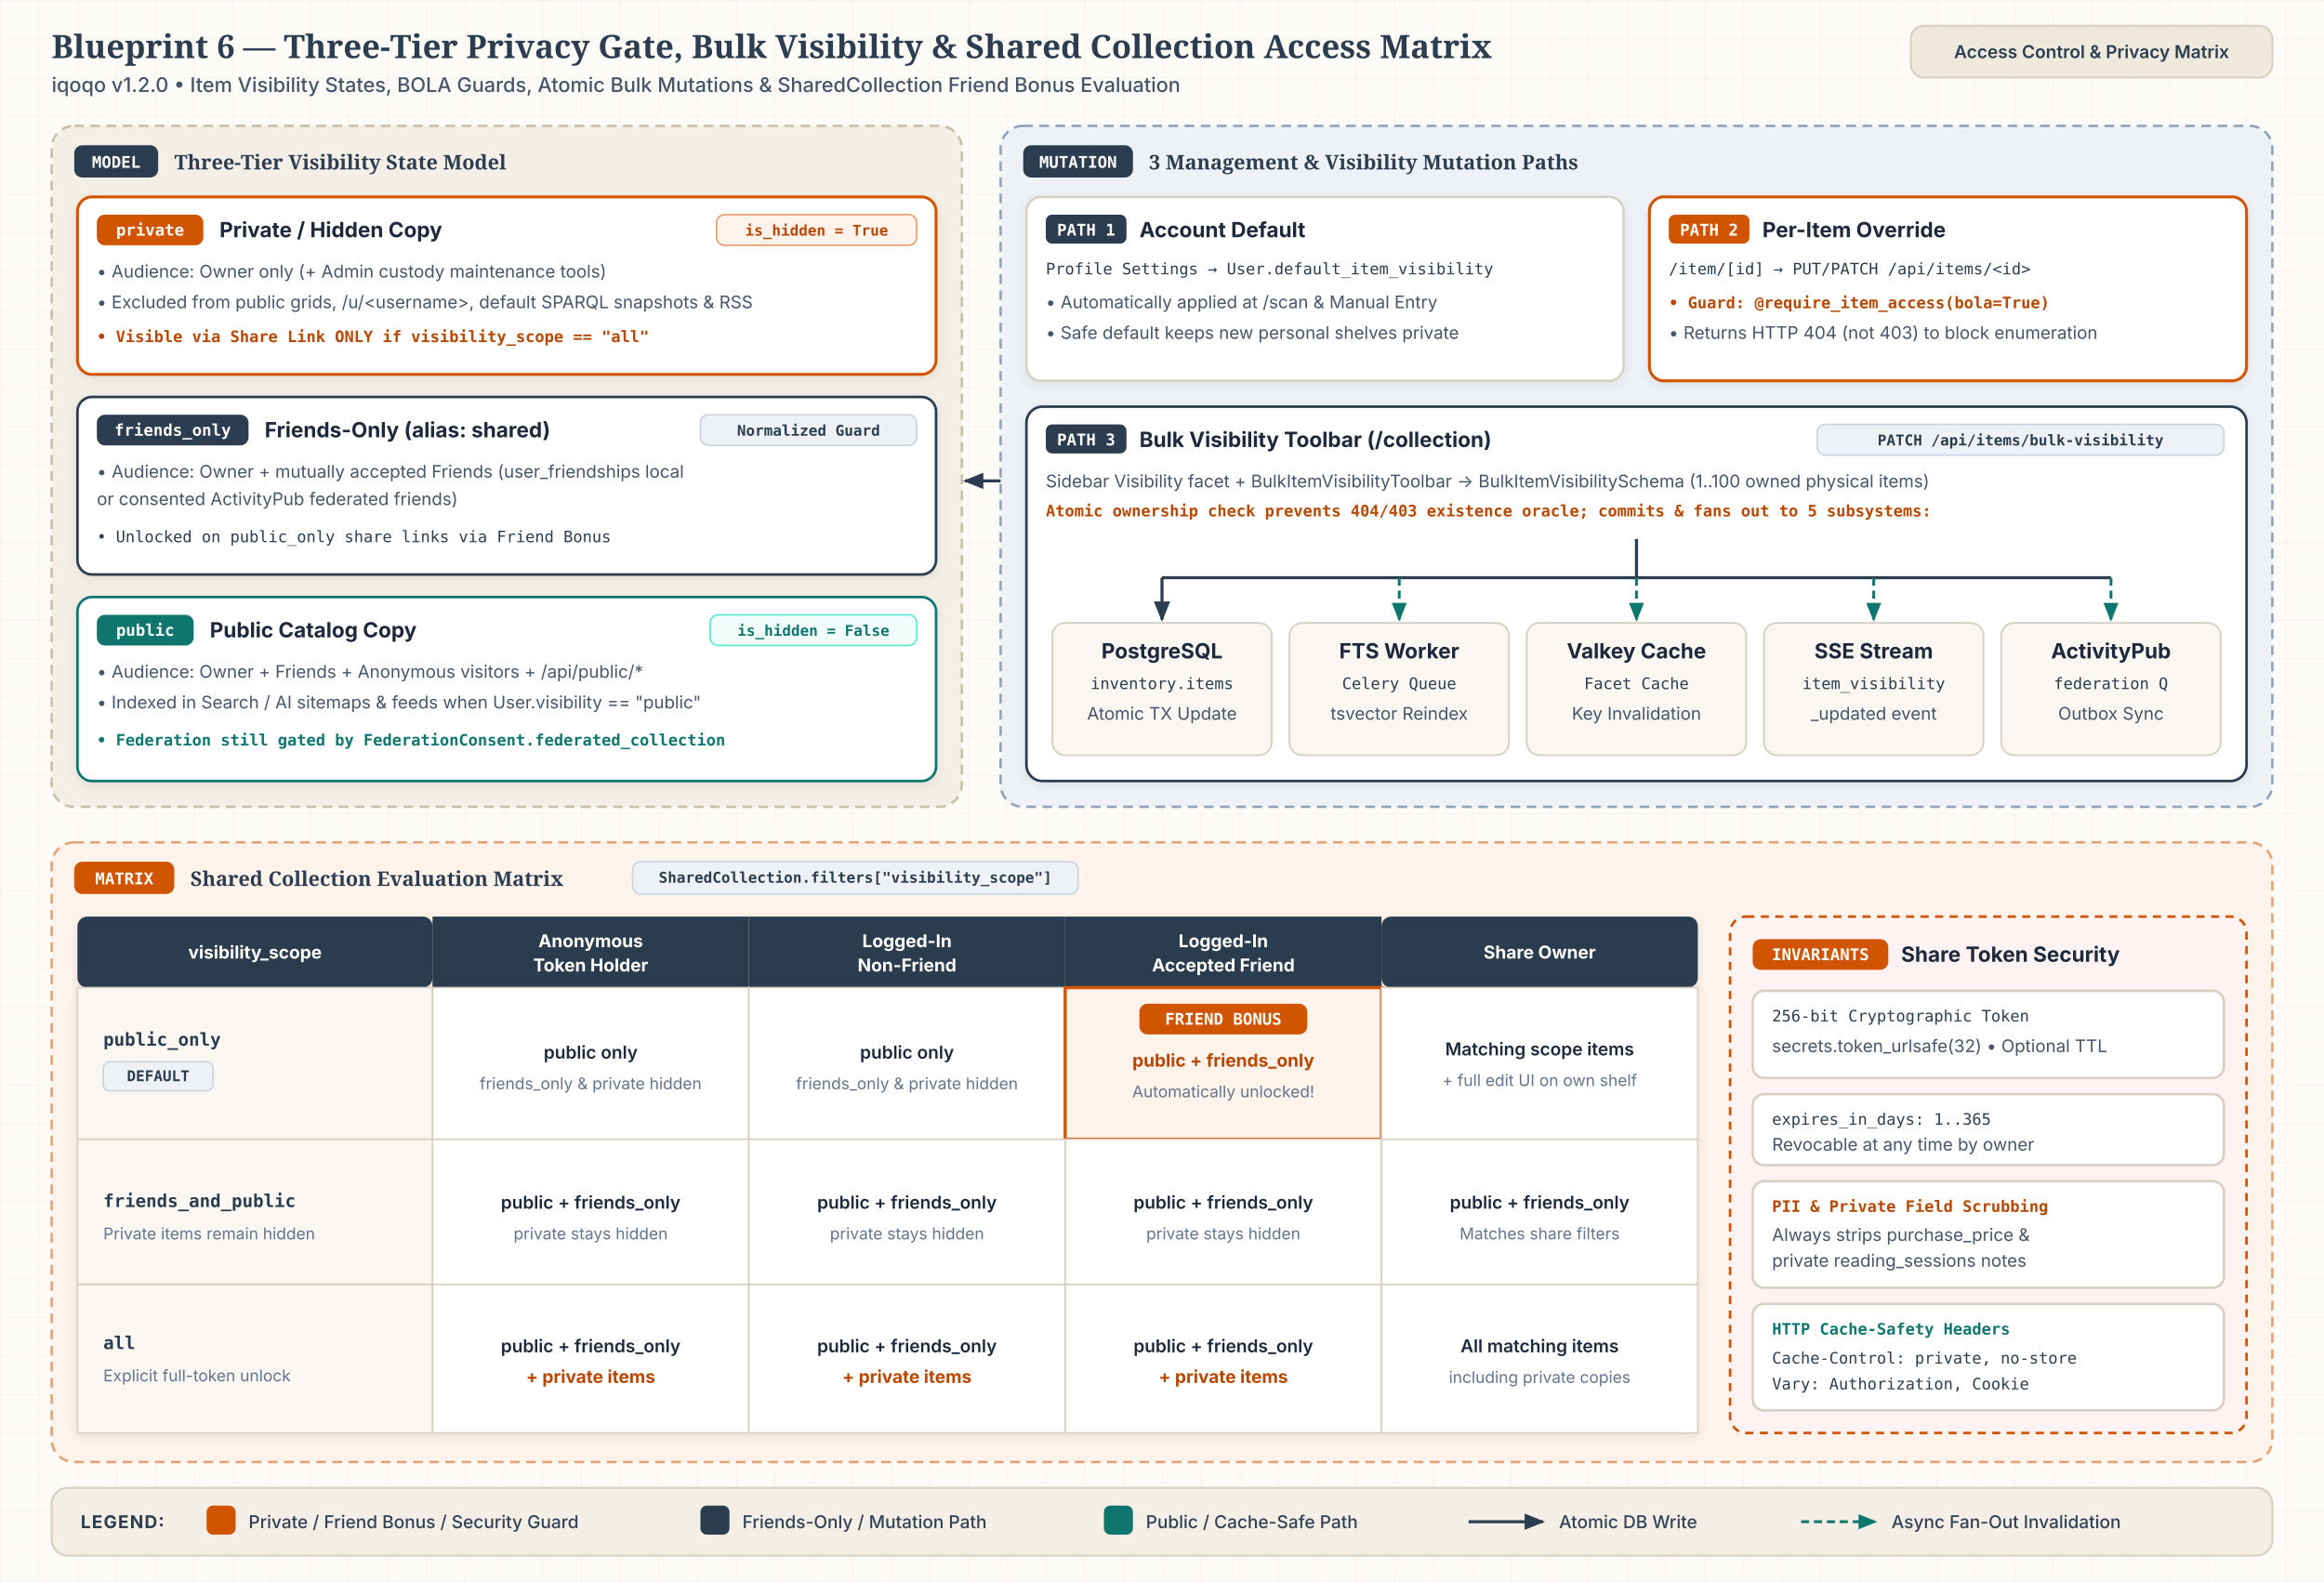
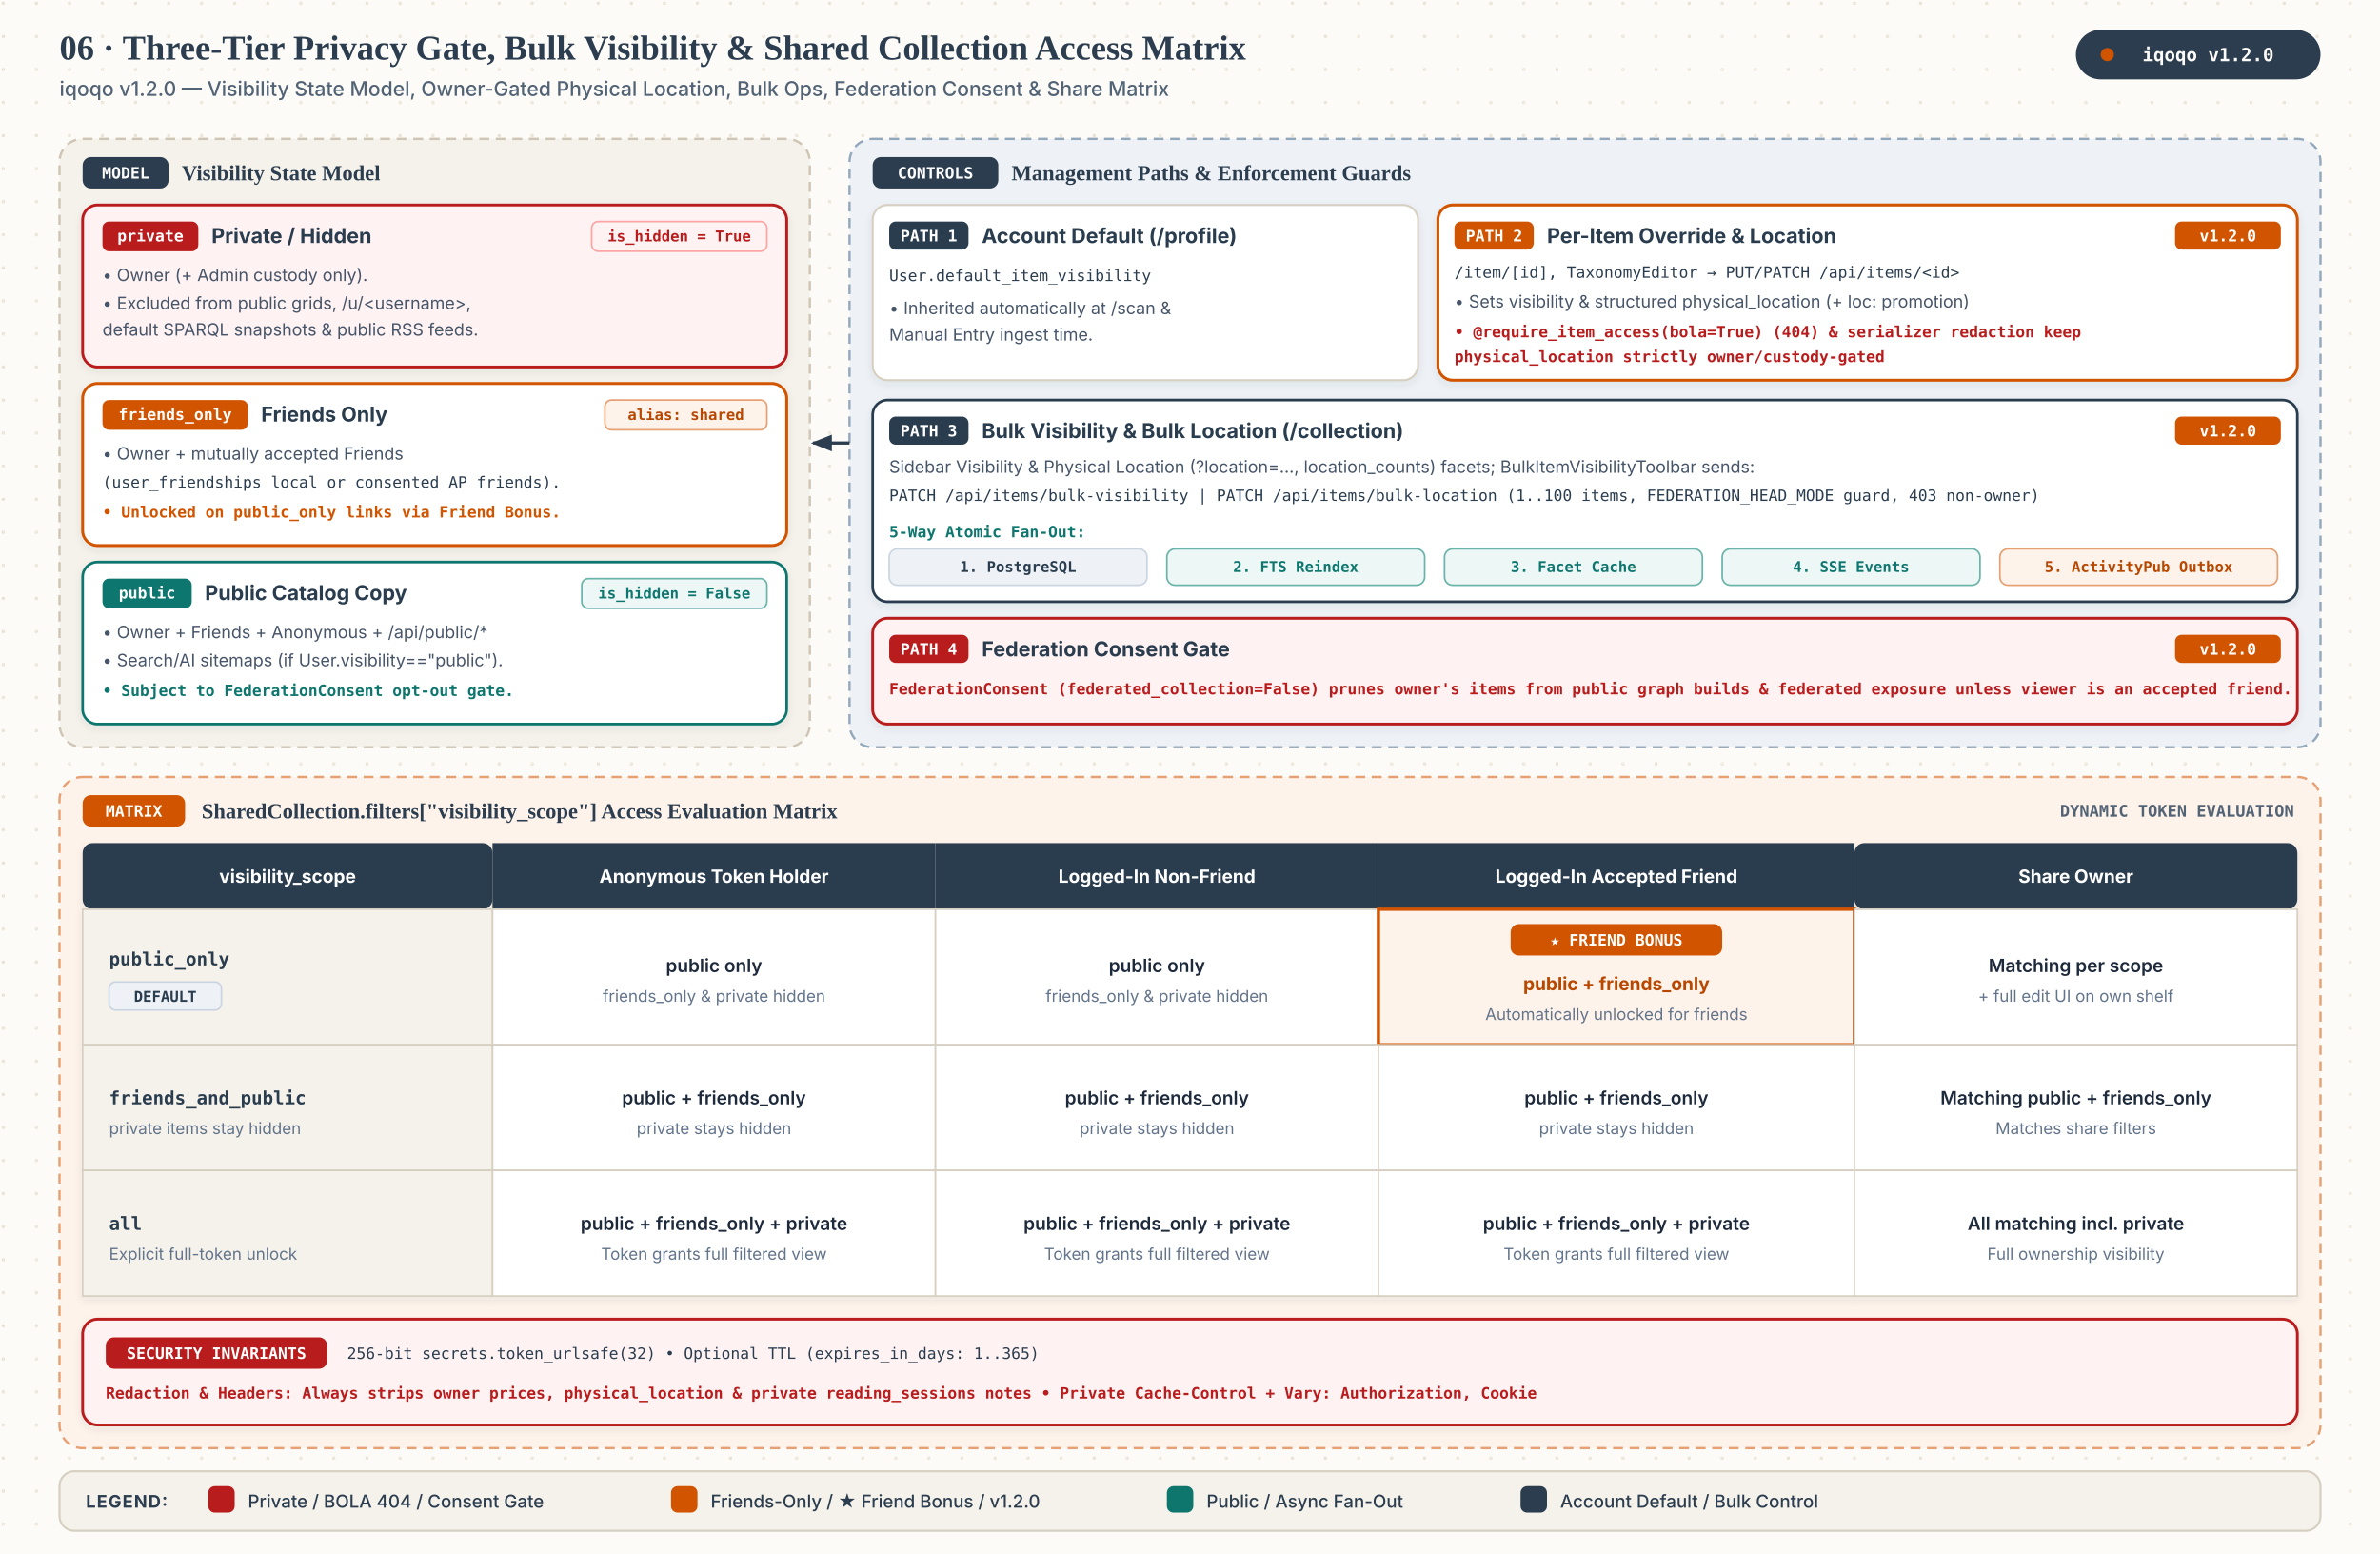
- <svg xmlns="http://www.w3.org/2000/svg" id="svg-bp6" viewBox="0 0 1440 980" width="1440" height="980" role="img" aria-labelledby="bp6-title bp6-desc">
+ <svg xmlns="http://www.w3.org/2000/svg" id="svg-bp6" viewBox="0 0 1440 940" width="1440" height="940" role="img" aria-labelledby="bp6-title bp6-desc">
  <style>
-               .canvas-bg { fill: #FDFBF7; }
-               .title-text { font-family: 'Merriweather', Georgia, serif; font-size: 20px; font-weight: 700; fill: #2B3D4F; }
-               .subtitle-text { font-family: 'Inter', system-ui, -apple-system, sans-serif; font-size: 12.5px; font-weight: 500; fill: #475569; }
-               .header-pill-bg { fill: #EFE9DD; stroke: #D6CFC2; stroke-width: 1.2; }
-               .header-pill-text { font-family: 'Inter', system-ui, -apple-system, sans-serif; font-size: 11px; font-weight: 600; fill: #2B3D4F; }
- 
-               .zone-parchment { fill: #F4EFE6; stroke: #C9BFA9; stroke-width: 1.5; stroke-dasharray: 6 4; }
-               .zone-indigo { fill: #EEF2F6; stroke: #8FA3B8; stroke-width: 1.5; stroke-dasharray: 6 4; }
-               .zone-clay { fill: #FEF3EB; stroke: #E5A073; stroke-width: 1.5; stroke-dasharray: 6 4; }
-               .zone-sec { fill: #FEF2F2; stroke: #D15400; stroke-width: 1.6; stroke-dasharray: 5 4; }
- 
-               .zone-title { font-family: 'Merriweather', Georgia, serif; font-size: 12.5px; font-weight: 700; fill: #2B3D4F; }
-               .zone-meta { font-family: 'JetBrains Mono', ui-monospace, Menlo, monospace; font-size: 10px; font-weight: 600; fill: #64748B; }
- 
-               .badge-indigo { fill: #2B3D4F; }
-               .badge-clay { fill: #D15400; }
-               .badge-teal { fill: #0F766E; }
-               .badge-text { font-family: 'JetBrains Mono', ui-monospace, Menlo, monospace; font-size: 10px; font-weight: 700; fill: #FFFFFF; }
- 
-               .card { fill: #FFFFFF; stroke: #D6CFC2; stroke-width: 1.5; }
+               .bg { fill: #FDFBF7; }
+               .hdr-title { font-family: Georgia, 'Times New Roman', serif; font-size: 21px; font-weight: 700; fill: #2B3D4F; }
+               .hdr-sub { font-family: -apple-system, BlinkMacSystemFont, 'Segoe UI', sans-serif; font-size: 12.2px; font-weight: 500; fill: #526375; }
+               .ver-pill { fill: #2B3D4F; }
+               .ver-txt { font-family: ui-monospace, 'SFMono-Regular', Menlo, monospace; font-size: 11px; font-weight: 700; fill: #FDFBF7; }
+ 
+               .z-sand { fill: #F5F2EB; stroke: #CEC5B4; stroke-width: 1.4; stroke-dasharray: 6 4; }
+               .z-indigo { fill: #EEF2F6; stroke: #94A8BC; stroke-width: 1.4; stroke-dasharray: 6 4; }
+               .z-clay { fill: #FEF3EB; stroke: #E5A073; stroke-width: 1.4; stroke-dasharray: 6 4; }
+               .z-title { font-family: Georgia, 'Times New Roman', serif; font-size: 13px; font-weight: 700; fill: #2B3D4F; }
+               .z-meta { font-family: ui-monospace, 'SFMono-Regular', Menlo, monospace; font-size: 9.8px; font-weight: 600; fill: #526375; }
+ 
+               .card { fill: #FFFFFF; stroke: #D6CFC2; stroke-width: 1.25; }
              .card-indigo { fill: #FFFFFF; stroke: #2B3D4F; stroke-width: 1.6; }
-               .card-clay { fill: #FFFFFF; stroke: #D15400; stroke-width: 1.8; }
+               .card-clay { fill: #FFFFFF; stroke: #D15400; stroke-width: 1.75; }
              .card-teal { fill: #FFFFFF; stroke: #0F766E; stroke-width: 1.6; }
-               .card-sub { fill: #FAF7F2; stroke: #D6CFC2; stroke-width: 1.1; }
- 
-               .node-title { font-family: 'Inter', system-ui, -apple-system, sans-serif; font-size: 13px; font-weight: 700; fill: #1E293B; }
-               .node-body { font-family: 'Inter', system-ui, -apple-system, sans-serif; font-size: 10.8px; font-weight: 400; fill: #475569; }
-               .node-mono { font-family: 'JetBrains Mono', ui-monospace, Menlo, monospace; font-size: 9.8px; font-weight: 500; fill: #2B3D4F; }
-               .node-clay { font-family: 'JetBrains Mono', ui-monospace, Menlo, monospace; font-size: 9.8px; font-weight: 600; fill: #B84700; }
-               .node-teal { font-family: 'JetBrains Mono', ui-monospace, Menlo, monospace; font-size: 9.8px; font-weight: 600; fill: #0F766E; }
- 
-               .pill-indigo { fill: #EEF2F6; stroke: #CBD5E1; stroke-width: 1; }
-               .pill-indigo-text { font-family: 'JetBrains Mono', ui-monospace, Menlo, monospace; font-size: 9.2px; font-weight: 600; fill: #2B3D4F; }
-               .pill-clay { fill: #FEF3EB; stroke: #E5A073; stroke-width: 1; }
-               .pill-clay-text { font-family: 'JetBrains Mono', ui-monospace, Menlo, monospace; font-size: 9.2px; font-weight: 600; fill: #B84700; }
-               .pill-teal { fill: #F0FDFA; stroke: #5EEAD4; stroke-width: 1; }
-               .pill-teal-text { font-family: 'JetBrains Mono', ui-monospace, Menlo, monospace; font-size: 9.2px; font-weight: 600; fill: #0F766E; }
+               .card-crimson { fill: #FEF2F2; stroke: #B91C1C; stroke-width: 1.7; }
+ 
+               .b-indigo { fill: #2B3D4F; }
+               .b-clay { fill: #D15400; }
+               .b-teal { fill: #0F766E; }
+               .b-crimson { fill: #B91C1C; }
+               .b-txt { font-family: ui-monospace, 'SFMono-Regular', Menlo, monospace; font-size: 9.5px; font-weight: 700; fill: #FFFFFF; }
+ 
+               .c-title { font-family: -apple-system, BlinkMacSystemFont, 'Segoe UI', sans-serif; font-size: 12.4px; font-weight: 700; fill: #2B3D4F; }
+               .c-body { font-family: -apple-system, BlinkMacSystemFont, 'Segoe UI', sans-serif; font-size: 10.3px; font-weight: 400; fill: #475569; }
+               .c-mono { font-family: ui-monospace, 'SFMono-Regular', Menlo, monospace; font-size: 9.4px; font-weight: 500; fill: #2B3D4F; }
+               .c-clay { font-family: ui-monospace, 'SFMono-Regular', Menlo, monospace; font-size: 9.4px; font-weight: 700; fill: #D15400; }
+               .c-teal { font-family: ui-monospace, 'SFMono-Regular', Menlo, monospace; font-size: 9.4px; font-weight: 700; fill: #0F766E; }
+               .c-crimson { font-family: ui-monospace, 'SFMono-Regular', Menlo, monospace; font-size: 9.4px; font-weight: 700; fill: #B91C1C; }
+ 
+               .pill-i { fill: #EEF2F6; stroke: #CBD5E1; stroke-width: 1; }
+               .pill-i-t { font-family: ui-monospace, 'SFMono-Regular', Menlo, monospace; font-size: 9px; font-weight: 600; fill: #2B3D4F; }
+               .pill-c { fill: #FEF3EB; stroke: #E5A073; stroke-width: 1; }
+               .pill-c-t { font-family: ui-monospace, 'SFMono-Regular', Menlo, monospace; font-size: 9px; font-weight: 700; fill: #B84700; }
+               .pill-t { fill: #EDF7F5; stroke: #6BB4AA; stroke-width: 1; }
+               .pill-t-t { font-family: ui-monospace, 'SFMono-Regular', Menlo, monospace; font-size: 9px; font-weight: 700; fill: #0F766E; }
+               .pill-r { fill: #FEF2F2; stroke: #FCA5A5; stroke-width: 1; }
+               .pill-r-t { font-family: ui-monospace, 'SFMono-Regular', Menlo, monospace; font-size: 9px; font-weight: 700; fill: #B91C1C; }

              .tbl-hdr { fill: #2B3D4F; }
-               .tbl-hdr-text { font-family: 'Inter', system-ui, -apple-system, sans-serif; font-size: 11px; font-weight: 700; fill: #FFFFFF; }
-               .tbl-row-alt { fill: #FAF7F2; stroke: #D6CFC2; stroke-width: 1; }
+               .tbl-hdr-t { font-family: -apple-system, BlinkMacSystemFont, 'Segoe UI', sans-serif; font-size: 11px; font-weight: 700; fill: #FFFFFF; }
              .tbl-cell { fill: #FFFFFF; stroke: #D6CFC2; stroke-width: 1; }
-               .tbl-cell-bonus { fill: #FEF3EB; stroke: #D15400; stroke-width: 2; }
-               .tbl-scope { font-family: 'JetBrains Mono', ui-monospace, Menlo, monospace; font-size: 11px; font-weight: 700; fill: #2B3D4F; }
-               .tbl-val { font-family: 'Inter', system-ui, -apple-system, sans-serif; font-size: 11px; font-weight: 600; fill: #1E293B; }
-               .tbl-val-sub { font-family: 'Inter', system-ui, -apple-system, sans-serif; font-size: 10px; font-weight: 400; fill: #64748B; }
-               .tbl-val-clay { font-family: 'Inter', system-ui, -apple-system, sans-serif; font-size: 11px; font-weight: 700; fill: #B84700; }
- 
-               .edge-primary { fill: none; stroke: #2B3D4F; stroke-width: 1.9; stroke-linejoin: round; }
-               .edge-teal { fill: none; stroke: #0F766E; stroke-width: 1.75; stroke-dasharray: 5 3; stroke-linejoin: round; }
-               .edge-clay { fill: none; stroke: #D15400; stroke-width: 1.9; stroke-linejoin: round; }
-               .mk-primary { fill: #2B3D4F; }
-               .mk-teal { fill: #0F766E; }
-               .mk-clay { fill: #D15400; }
- 
-               .legend-bg { fill: #F4EFE6; stroke: #D6CFC2; stroke-width: 1.25; }
-               .legend-heading { font-family: 'Inter', system-ui, -apple-system, sans-serif; font-size: 11px; font-weight: 700; letter-spacing: 0.06em; fill: #2B3D4F; }
-               .legend-text { font-family: 'Inter', system-ui, -apple-system, sans-serif; font-size: 11px; font-weight: 500; fill: #334155; }
+               .tbl-alt { fill: #F5F2EB; stroke: #D6CFC2; stroke-width: 1; }
+               .tbl-bonus { fill: #FEF3EB; stroke: #D15400; stroke-width: 2; }
+               .tbl-scope { font-family: ui-monospace, 'SFMono-Regular', Menlo, monospace; font-size: 11px; font-weight: 700; fill: #2B3D4F; }
+               .tbl-val { font-family: -apple-system, BlinkMacSystemFont, 'Segoe UI', sans-serif; font-size: 11px; font-weight: 600; fill: #1E293B; }
+               .tbl-sub { font-family: -apple-system, BlinkMacSystemFont, 'Segoe UI', sans-serif; font-size: 9.8px; font-weight: 400; fill: #64748B; }
+               .tbl-clay { font-family: -apple-system, BlinkMacSystemFont, 'Segoe UI', sans-serif; font-size: 11px; font-weight: 700; fill: #B84700; }
+ 
+               .e-i { fill: none; stroke: #2B3D4F; stroke-width: 1.9; stroke-linejoin: round; }
+               .mk-i { fill: #2B3D4F; }
+ 
+               .legend-bg { fill: #F5F2EB; stroke: #D6CFC2; stroke-width: 1.25; }
+               .legend-h { font-family: -apple-system, BlinkMacSystemFont, 'Segoe UI', sans-serif; font-size: 10.5px; font-weight: 700; letter-spacing: 0.06em; fill: #2B3D4F; }
+               .legend-t { font-family: -apple-system, BlinkMacSystemFont, 'Segoe UI', sans-serif; font-size: 10.8px; font-weight: 500; fill: #2B3D4F; }
            </style>
  <defs>
-     <pattern id="b6-grid" width="24" height="24" patternUnits="userSpaceOnUse">
-       <path d="M 24 0 L 0 0 0 24" fill="none" stroke="#E4DCCE" stroke-width="0.6" opacity="0.45" />
+     <pattern id="b6-dots" width="20" height="20" patternUnits="userSpaceOnUse">
+       <circle cx="2" cy="2" r="1" fill="#E6E0D4" />
    </pattern>
-     <filter id="b6-shadow" x="-6%" y="-6%" width="112%" height="118%">
-       <feDropShadow dx="0" dy="2" stdDeviation="3" flood-color="#0F172A" flood-opacity="0.08" />
+     <filter id="b6-sh" x="-6%" y="-6%" width="112%" height="118%">
+       <feDropShadow dx="0" dy="2" stdDeviation="2.5" flood-color="#2B3D4F" flood-opacity="0.08" />
    </filter>
-     <marker id="b6-mk-primary" viewBox="0 0 10 10" refX="8.5" refY="5" markerWidth="7" markerHeight="7" orient="auto-start-reverse">
-       <path d="M 0 1.2 L 9.5 5 L 0 8.8 z" class="mk-primary" />
-     </marker>
-     <marker id="b6-mk-teal" viewBox="0 0 10 10" refX="8.5" refY="5" markerWidth="7" markerHeight="7" orient="auto-start-reverse">
-       <path d="M 0 1.2 L 9.5 5 L 0 8.8 z" class="mk-teal" />
-     </marker>
-     <marker id="b6-mk-clay" viewBox="0 0 10 10" refX="8.5" refY="5" markerWidth="7" markerHeight="7" orient="auto-start-reverse">
-       <path d="M 0 1.2 L 9.5 5 L 0 8.8 z" class="mk-clay" />
+     <marker id="b6-mk-i" viewBox="0 0 10 10" refX="8.5" refY="5" markerWidth="7" markerHeight="7" orient="auto-start-reverse">
+       <path d="M 0 1.2 L 9.5 5 L 0 8.8 z" class="mk-i" />
    </marker>
  </defs>
-   <rect x="0" y="0" width="1440" height="980" class="canvas-bg" />
-   <rect x="0" y="0" width="1440" height="980" fill="url(#b6-grid)" />
-   <text x="32" y="36" class="title-text">Blueprint 6 — Three-Tier Privacy Gate, Bulk Visibility &amp; Shared Collection Access Matrix</text>
-   <text x="32" y="57" class="subtitle-text">iqoqo v1.2.0  •  Item Visibility States, BOLA Guards, Atomic Bulk Mutations &amp; SharedCollection Friend Bonus Evaluation</text>
-   <rect x="1184" y="16" width="224" height="32" rx="8" class="header-pill-bg" />
-   <text x="1296" y="36" text-anchor="middle" class="header-pill-text">Access Control &amp; Privacy Matrix</text>
-   <rect x="32" y="78" width="564" height="422" rx="14" class="zone-parchment" />
-   <rect x="46" y="90" width="52" height="20" rx="5" class="badge-indigo" />
-   <text x="72" y="104" text-anchor="middle" class="badge-text">MODEL</text>
-   <text x="108" y="105" class="zone-title">Three-Tier Visibility State Model</text>
-   <g id="bp6-private">
-     <rect x="48" y="122" width="532" height="110" rx="9" class="card-clay" filter="url(#b6-shadow)" />
-     <rect x="60" y="133" width="66" height="19" rx="5" class="badge-clay" />
-     <text x="93" y="146" text-anchor="middle" class="badge-text">private</text>
-     <text x="136" y="147" class="node-title">Private / Hidden Copy</text>
-     <rect x="444" y="133" width="124" height="19" rx="5" class="pill-clay" />
-     <text x="506" y="146" text-anchor="middle" class="pill-clay-text">is_hidden = True</text>
-     <text x="60" y="172" class="node-body">• Audience: Owner only (+ Admin custody maintenance tools)</text>
-     <text x="60" y="191" class="node-body">• Excluded from public grids, /u/&lt;username&gt;, default SPARQL snapshots &amp; RSS</text>
-     <text x="60" y="212" class="node-clay">• Visible via Share Link ONLY if visibility_scope == "all"</text>
-   </g>
-   <g id="bp6-friends">
-     <rect x="48" y="246" width="532" height="110" rx="9" class="card-indigo" filter="url(#b6-shadow)" />
-     <rect x="60" y="257" width="94" height="19" rx="5" class="badge-indigo" />
-     <text x="107" y="270" text-anchor="middle" class="badge-text">friends_only</text>
-     <text x="164" y="271" class="node-title">Friends-Only (alias: shared)</text>
-     <rect x="434" y="257" width="134" height="19" rx="5" class="pill-indigo" />
-     <text x="501" y="270" text-anchor="middle" class="pill-indigo-text">Normalized Guard</text>
-     <text x="60" y="296" class="node-body">• Audience: Owner + mutually accepted Friends (user_friendships local</text>
-     <text x="60" y="313" class="node-body">  or consented ActivityPub federated friends)</text>
-     <text x="60" y="336" class="node-mono">• Unlocked on public_only share links via Friend Bonus</text>
-   </g>
-   <g id="bp6-public">
-     <rect x="48" y="370" width="532" height="114" rx="9" class="card-teal" filter="url(#b6-shadow)" />
-     <rect x="60" y="381" width="60" height="19" rx="5" class="badge-teal" />
-     <text x="90" y="394" text-anchor="middle" class="badge-text">public</text>
-     <text x="130" y="395" class="node-title">Public Catalog Copy</text>
-     <rect x="440" y="381" width="128" height="19" rx="5" class="pill-teal" />
-     <text x="504" y="394" text-anchor="middle" class="pill-teal-text">is_hidden = False</text>
-     <text x="60" y="420" class="node-body">• Audience: Owner + Friends + Anonymous visitors + /api/public/*</text>
-     <text x="60" y="439" class="node-body">• Indexed in Search / AI sitemaps &amp; feeds when User.visibility == "public"</text>
-     <text x="60" y="462" class="node-teal">• Federation still gated by FederationConsent.federated_collection</text>
-   </g>
-   <rect x="620" y="78" width="788" height="422" rx="14" class="zone-indigo" />
-   <rect x="634" y="90" width="68" height="20" rx="5" class="badge-indigo" />
-   <text x="668" y="104" text-anchor="middle" class="badge-text">MUTATION</text>
-   <text x="712" y="105" class="zone-title">3 Management &amp; Visibility Mutation Paths</text>
-   <g id="bp6-p1">
-     <rect x="636" y="122" width="370" height="114" rx="9" class="card" filter="url(#b6-shadow)" />
-     <rect x="648" y="133" width="50" height="18" rx="4" class="badge-indigo" />
-     <text x="673" y="146" text-anchor="middle" class="badge-text">PATH 1</text>
-     <text x="706" y="147" class="node-title">Account Default</text>
-     <text x="648" y="170" class="node-mono">Profile Settings → User.default_item_visibility</text>
-     <text x="648" y="191" class="node-body">• Automatically applied at /scan &amp; Manual Entry</text>
-     <text x="648" y="210" class="node-body">• Safe default keeps new personal shelves private</text>
-   </g>
-   <g id="bp6-p2">
-     <rect x="1022" y="122" width="370" height="114" rx="9" class="card-clay" filter="url(#b6-shadow)" />
-     <rect x="1034" y="133" width="50" height="18" rx="4" class="badge-clay" />
-     <text x="1059" y="146" text-anchor="middle" class="badge-text">PATH 2</text>
-     <text x="1092" y="147" class="node-title">Per-Item Override</text>
-     <text x="1034" y="170" class="node-mono">/item/[id] → PUT/PATCH /api/items/&lt;id&gt;</text>
-     <text x="1034" y="191" class="node-clay">• Guard: @require_item_access(bola=True)</text>
-     <text x="1034" y="210" class="node-body">• Returns HTTP 404 (not 403) to block enumeration</text>
-   </g>
-   <g id="bp6-p3">
-     <rect x="636" y="252" width="756" height="232" rx="10" class="card-indigo" filter="url(#b6-shadow)" />
-     <rect x="648" y="263" width="50" height="18" rx="4" class="badge-indigo" />
-     <text x="673" y="276" text-anchor="middle" class="badge-text">PATH 3</text>
-     <text x="706" y="277" class="node-title">Bulk Visibility Toolbar (/collection)</text>
-     <rect x="1126" y="263" width="252" height="19" rx="5" class="pill-indigo" />
-     <text x="1252" y="276" text-anchor="middle" class="pill-indigo-text">PATCH /api/items/bulk-visibility</text>
-     <text x="648" y="302" class="node-body">Sidebar Visibility facet + BulkItemVisibilityToolbar → BulkItemVisibilitySchema (1..100 owned physical items)</text>
-     <text x="648" y="320" class="node-clay">Atomic ownership check prevents 404/403 existence oracle; commits &amp; fans out to 5 subsystems:</text>
-     <path d="M 1014 334 L 1014 358" class="edge-primary" />
-     <path d="M 720 358 L 1308 358" class="edge-primary" />
-     <path d="M 720 358 L 720 384" class="edge-primary" marker-end="url(#b6-mk-primary)" />
-     <path d="M 867 358 L 867 384" class="edge-teal" marker-end="url(#b6-mk-teal)" />
-     <path d="M 1014 358 L 1014 384" class="edge-teal" marker-end="url(#b6-mk-teal)" />
-     <path d="M 1161 358 L 1161 384" class="edge-teal" marker-end="url(#b6-mk-teal)" />
-     <path d="M 1308 358 L 1308 384" class="edge-teal" marker-end="url(#b6-mk-teal)" />
-     <rect x="652" y="386" width="136" height="82" rx="8" class="card-sub" />
-     <text x="720" y="408" text-anchor="middle" class="node-title">PostgreSQL</text>
-     <text x="720" y="427" text-anchor="middle" class="node-mono">inventory.items</text>
-     <text x="720" y="446" text-anchor="middle" class="node-body">Atomic TX Update</text>
-     <rect x="799" y="386" width="136" height="82" rx="8" class="card-sub" />
-     <text x="867" y="408" text-anchor="middle" class="node-title">FTS Worker</text>
-     <text x="867" y="427" text-anchor="middle" class="node-mono">Celery Queue</text>
-     <text x="867" y="446" text-anchor="middle" class="node-body">tsvector Reindex</text>
-     <rect x="946" y="386" width="136" height="82" rx="8" class="card-sub" />
-     <text x="1014" y="408" text-anchor="middle" class="node-title">Valkey Cache</text>
-     <text x="1014" y="427" text-anchor="middle" class="node-mono">Facet Cache</text>
-     <text x="1014" y="446" text-anchor="middle" class="node-body">Key Invalidation</text>
-     <rect x="1093" y="386" width="136" height="82" rx="8" class="card-sub" />
-     <text x="1161" y="408" text-anchor="middle" class="node-title">SSE Stream</text>
-     <text x="1161" y="427" text-anchor="middle" class="node-mono">item_visibility</text>
-     <text x="1161" y="446" text-anchor="middle" class="node-body">_updated event</text>
-     <rect x="1240" y="386" width="136" height="82" rx="8" class="card-sub" />
-     <text x="1308" y="408" text-anchor="middle" class="node-title">ActivityPub</text>
-     <text x="1308" y="427" text-anchor="middle" class="node-mono">federation Q</text>
-     <text x="1308" y="446" text-anchor="middle" class="node-body">Outbox Sync</text>
-   </g>
-   <path d="M 620 298 L 598 298" class="edge-primary" marker-end="url(#b6-mk-primary)" />
-   <rect x="32" y="522" width="1376" height="384" rx="14" class="zone-clay" />
-   <rect x="46" y="534" width="62" height="20" rx="5" class="badge-clay" />
-   <text x="77" y="548" text-anchor="middle" class="badge-text">MATRIX</text>
-   <text x="118" y="549" class="zone-title">Shared Collection Evaluation Matrix</text>
-   <rect x="392" y="534" width="276" height="20" rx="5" class="pill-indigo" />
-   <text x="530" y="547" text-anchor="middle" class="pill-indigo-text">SharedCollection.filters["visibility_scope"]</text>
-   <g id="bp6-matrix" filter="url(#b6-shadow)">
-     <rect x="48" y="568" width="220" height="44" rx="6" class="tbl-hdr" />
-     <text x="158" y="594" text-anchor="middle" class="tbl-hdr-text">visibility_scope</text>
-     <rect x="268" y="568" width="196" height="44" class="tbl-hdr" />
-     <text x="366" y="587" text-anchor="middle" class="tbl-hdr-text">Anonymous</text>
-     <text x="366" y="602" text-anchor="middle" class="tbl-hdr-text">Token Holder</text>
-     <rect x="464" y="568" width="196" height="44" class="tbl-hdr" />
-     <text x="562" y="587" text-anchor="middle" class="tbl-hdr-text">Logged-In</text>
-     <text x="562" y="602" text-anchor="middle" class="tbl-hdr-text">Non-Friend</text>
-     <rect x="660" y="568" width="196" height="44" class="tbl-hdr" />
-     <text x="758" y="587" text-anchor="middle" class="tbl-hdr-text">Logged-In</text>
-     <text x="758" y="602" text-anchor="middle" class="tbl-hdr-text">Accepted Friend</text>
-     <rect x="856" y="568" width="196" height="44" rx="6" class="tbl-hdr" />
-     <text x="954" y="594" text-anchor="middle" class="tbl-hdr-text">Share Owner</text>
-     <rect x="48" y="612" width="220" height="94" class="tbl-row-alt" />
-     <text x="64" y="648" class="tbl-scope">public_only</text>
-     <rect x="64" y="658" width="68" height="18" rx="4" class="pill-indigo" />
-     <text x="98" y="670" text-anchor="middle" class="pill-indigo-text">DEFAULT</text>
-     <rect x="268" y="612" width="196" height="94" class="tbl-cell" />
-     <text x="366" y="656" text-anchor="middle" class="tbl-val">public only</text>
-     <text x="366" y="675" text-anchor="middle" class="tbl-val-sub">friends_only &amp; private hidden</text>
-     <rect x="464" y="612" width="196" height="94" class="tbl-cell" />
-     <text x="562" y="656" text-anchor="middle" class="tbl-val">public only</text>
-     <text x="562" y="675" text-anchor="middle" class="tbl-val-sub">friends_only &amp; private hidden</text>
-     <rect x="660" y="612" width="196" height="94" class="tbl-cell-bonus" />
-     <rect x="706" y="622" width="104" height="19" rx="5" class="badge-clay" />
-     <text x="758" y="635" text-anchor="middle" class="badge-text">FRIEND BONUS</text>
-     <text x="758" y="661" text-anchor="middle" class="tbl-val-clay">public + friends_only</text>
-     <text x="758" y="680" text-anchor="middle" class="tbl-val-sub">Automatically unlocked!</text>
-     <rect x="856" y="612" width="196" height="94" class="tbl-cell" />
-     <text x="954" y="654" text-anchor="middle" class="tbl-val">Matching scope items</text>
-     <text x="954" y="673" text-anchor="middle" class="tbl-val-sub">+ full edit UI on own shelf</text>
-     <rect x="48" y="706" width="220" height="90" class="tbl-row-alt" />
-     <text x="64" y="748" class="tbl-scope">friends_and_public</text>
-     <text x="64" y="768" class="tbl-val-sub">Private items remain hidden</text>
-     <rect x="268" y="706" width="196" height="90" class="tbl-cell" />
-     <text x="366" y="749" text-anchor="middle" class="tbl-val">public + friends_only</text>
-     <text x="366" y="768" text-anchor="middle" class="tbl-val-sub">private stays hidden</text>
-     <rect x="464" y="706" width="196" height="90" class="tbl-cell" />
-     <text x="562" y="749" text-anchor="middle" class="tbl-val">public + friends_only</text>
-     <text x="562" y="768" text-anchor="middle" class="tbl-val-sub">private stays hidden</text>
-     <rect x="660" y="706" width="196" height="90" class="tbl-cell" />
-     <text x="758" y="749" text-anchor="middle" class="tbl-val">public + friends_only</text>
-     <text x="758" y="768" text-anchor="middle" class="tbl-val-sub">private stays hidden</text>
-     <rect x="856" y="706" width="196" height="90" class="tbl-cell" />
-     <text x="954" y="749" text-anchor="middle" class="tbl-val">public + friends_only</text>
-     <text x="954" y="768" text-anchor="middle" class="tbl-val-sub">Matches share filters</text>
-     <rect x="48" y="796" width="220" height="92" class="tbl-row-alt" />
-     <text x="64" y="836" class="tbl-scope">all</text>
-     <text x="64" y="856" class="tbl-val-sub">Explicit full-token unlock</text>
-     <rect x="268" y="796" width="196" height="92" class="tbl-cell" />
-     <text x="366" y="838" text-anchor="middle" class="tbl-val">public + friends_only</text>
-     <text x="366" y="857" text-anchor="middle" class="tbl-val-clay">+ private items</text>
-     <rect x="464" y="796" width="196" height="92" class="tbl-cell" />
-     <text x="562" y="838" text-anchor="middle" class="tbl-val">public + friends_only</text>
-     <text x="562" y="857" text-anchor="middle" class="tbl-val-clay">+ private items</text>
-     <rect x="660" y="796" width="196" height="92" class="tbl-cell" />
-     <text x="758" y="838" text-anchor="middle" class="tbl-val">public + friends_only</text>
-     <text x="758" y="857" text-anchor="middle" class="tbl-val-clay">+ private items</text>
-     <rect x="856" y="796" width="196" height="92" class="tbl-cell" />
-     <text x="954" y="838" text-anchor="middle" class="tbl-val">All matching items</text>
-     <text x="954" y="857" text-anchor="middle" class="tbl-val-sub">including private copies</text>
-   </g>
-   <g id="bp6-invariants">
-     <rect x="1072" y="568" width="320" height="320" rx="10" class="zone-sec" />
-     <rect x="1086" y="582" width="84" height="19" rx="5" class="badge-clay" />
-     <text x="1128" y="595" text-anchor="middle" class="badge-text">INVARIANTS</text>
-     <text x="1178" y="596" class="node-title">Share Token Security</text>
-     <rect x="1086" y="614" width="292" height="54" rx="7" class="card" />
-     <text x="1098" y="633" class="node-mono">256-bit Cryptographic Token</text>
-     <text x="1098" y="652" class="node-body">secrets.token_urlsafe(32) • Optional TTL</text>
-     <rect x="1086" y="678" width="292" height="44" rx="7" class="card" />
-     <text x="1098" y="697" class="node-mono">expires_in_days: 1..365</text>
-     <text x="1098" y="713" class="node-body">Revocable at any time by owner</text>
-     <rect x="1086" y="732" width="292" height="66" rx="7" class="card" />
-     <text x="1098" y="751" class="node-clay">PII &amp; Private Field Scrubbing</text>
-     <text x="1098" y="769" class="node-body">Always strips purchase_price &amp;</text>
-     <text x="1098" y="785" class="node-body">private reading_sessions notes</text>
-     <rect x="1086" y="808" width="292" height="66" rx="7" class="card" />
-     <text x="1098" y="827" class="node-teal">HTTP Cache-Safety Headers</text>
-     <text x="1098" y="845" class="node-mono">Cache-Control: private, no-store</text>
-     <text x="1098" y="861" class="node-mono">Vary: Authorization, Cookie</text>
-   </g>
-   <rect x="32" y="922" width="1376" height="42" rx="10" class="legend-bg" />
-   <text x="50" y="947" class="legend-heading">LEGEND:</text>
-   <rect x="128" y="933" width="18" height="18" rx="4" class="badge-clay" />
-   <text x="154" y="947" class="legend-text">Private / Friend Bonus / Security Guard</text>
-   <rect x="434" y="933" width="18" height="18" rx="4" class="badge-indigo" />
-   <text x="460" y="947" class="legend-text">Friends-Only / Mutation Path</text>
-   <rect x="684" y="933" width="18" height="18" rx="4" class="badge-teal" />
-   <text x="710" y="947" class="legend-text">Public / Cache-Safe Path</text>
-   <line x1="910" y1="943" x2="956" y2="943" class="edge-primary" marker-end="url(#b6-mk-primary)" />
-   <text x="966" y="947" class="legend-text">Atomic DB Write</text>
-   <line x1="1116" y1="943" x2="1162" y2="943" class="edge-teal" marker-end="url(#b6-mk-teal)" />
-   <text x="1172" y="947" class="legend-text">Async Fan-Out Invalidation</text>
+   <rect x="0" y="0" width="1440" height="940" class="bg" />
+   <rect x="0" y="0" width="1440" height="940" fill="url(#b6-dots)" />
+   <text x="36" y="36" class="hdr-title">06 · Three-Tier Privacy Gate, Bulk Visibility &amp; Shared Collection Access Matrix</text>
+   <text x="36" y="58" class="hdr-sub">iqoqo v1.2.0 — Visibility State Model, Owner-Gated Physical Location, Bulk Ops, Federation Consent &amp; Share Matrix</text>
+   <rect x="1256" y="18" width="148" height="30" rx="15" class="ver-pill" />
+   <circle cx="1275" cy="33" r="4" fill="#D15400" />
+   <text x="1336" y="37" text-anchor="middle" class="ver-txt">iqoqo v1.2.0</text>
+   <rect x="36" y="84" width="454" height="368" rx="14" class="z-sand" />
+   <rect x="50" y="95" width="52" height="19" rx="5" class="b-indigo" />
+   <text x="76" y="108" text-anchor="middle" class="b-txt">MODEL</text>
+   <text x="110" y="109" class="z-title">Visibility State Model</text>
+   <g filter="url(#b6-sh)">
+     <rect x="50" y="124" width="426" height="98" rx="9" class="card-crimson" />
+     <rect x="62" y="134" width="58" height="18" rx="4" class="b-crimson" />
+     <text x="91" y="146" text-anchor="middle" class="b-txt">private</text>
+     <text x="128" y="147" class="c-title">Private / Hidden</text>
+     <rect x="358" y="134" width="106" height="18" rx="4" class="pill-r" />
+     <text x="411" y="146" text-anchor="middle" class="pill-r-t">is_hidden = True</text>
+     <text x="62" y="170" class="c-body">• Owner (+ Admin custody only).</text>
+     <text x="62" y="187" class="c-body">• Excluded from public grids, /u/&lt;username&gt;,</text>
+     <text x="62" y="203" class="c-body">  default SPARQL snapshots &amp; public RSS feeds.</text>
+   </g>
+   <g filter="url(#b6-sh)">
+     <rect x="50" y="232" width="426" height="98" rx="9" class="card-clay" />
+     <rect x="62" y="242" width="88" height="18" rx="4" class="b-clay" />
+     <text x="106" y="254" text-anchor="middle" class="b-txt">friends_only</text>
+     <text x="158" y="255" class="c-title">Friends Only</text>
+     <rect x="366" y="242" width="98" height="18" rx="4" class="pill-c" />
+     <text x="415" y="254" text-anchor="middle" class="pill-c-t">alias: shared</text>
+     <text x="62" y="278" class="c-body">• Owner + mutually accepted Friends</text>
+     <text x="62" y="295" class="c-mono">  (user_friendships local or consented AP friends).</text>
+     <text x="62" y="313" class="c-clay">• Unlocked on public_only links via Friend Bonus.</text>
+   </g>
+   <g filter="url(#b6-sh)">
+     <rect x="50" y="340" width="426" height="98" rx="9" class="card-teal" />
+     <rect x="62" y="350" width="54" height="18" rx="4" class="b-teal" />
+     <text x="89" y="362" text-anchor="middle" class="b-txt">public</text>
+     <text x="124" y="363" class="c-title">Public Catalog Copy</text>
+     <rect x="352" y="350" width="112" height="18" rx="4" class="pill-t" />
+     <text x="408" y="362" text-anchor="middle" class="pill-t-t">is_hidden = False</text>
+     <text x="62" y="386" class="c-body">• Owner + Friends + Anonymous + /api/public/*</text>
+     <text x="62" y="403" class="c-body">• Search/AI sitemaps (if User.visibility=="public").</text>
+     <text x="62" y="421" class="c-teal">• Subject to FederationConsent opt-out gate.</text>
+   </g>
+   <rect x="514" y="84" width="890" height="368" rx="14" class="z-indigo" />
+   <rect x="528" y="95" width="76" height="19" rx="5" class="b-indigo" />
+   <text x="566" y="108" text-anchor="middle" class="b-txt">CONTROLS</text>
+   <text x="612" y="109" class="z-title">Management Paths &amp; Enforcement Guards</text>
+   <g filter="url(#b6-sh)">
+     <rect x="528" y="124" width="330" height="106" rx="9" class="card" />
+     <rect x="538" y="134" width="48" height="17" rx="4" class="b-indigo" />
+     <text x="562" y="146" text-anchor="middle" class="b-txt">PATH 1</text>
+     <text x="594" y="147" class="c-title">Account Default (/profile)</text>
+     <text x="538" y="170" class="c-mono">User.default_item_visibility</text>
+     <text x="538" y="190" class="c-body">• Inherited automatically at /scan &amp;</text>
+     <text x="538" y="206" class="c-body">  Manual Entry ingest time.</text>
+   </g>
+   <g filter="url(#b6-sh)">
+     <rect x="870" y="124" width="520" height="106" rx="9" class="card-clay" />
+     <rect x="880" y="134" width="48" height="17" rx="4" class="b-clay" />
+     <text x="904" y="146" text-anchor="middle" class="b-txt">PATH 2</text>
+     <text x="936" y="147" class="c-title">Per-Item Override &amp; Location</text>
+     <rect x="1316" y="134" width="64" height="17" rx="4" class="b-clay" />
+     <text x="1348" y="146" text-anchor="middle" class="b-txt">v1.2.0</text>
+     <text x="880" y="168" class="c-mono">/item/[id], TaxonomyEditor → PUT/PATCH /api/items/&lt;id&gt;</text>
+     <text x="880" y="186" class="c-body">• Sets visibility &amp; structured physical_location (+ loc: promotion)</text>
+     <text x="880" y="204" class="c-crimson">• @require_item_access(bola=True) (404) &amp; serializer redaction keep</text>
+     <text x="880" y="219" class="c-crimson">  physical_location strictly owner/custody-gated</text>
+   </g>
+   <g filter="url(#b6-sh)">
+     <rect x="528" y="242" width="862" height="122" rx="9" class="card-indigo" />
+     <rect x="538" y="252" width="48" height="17" rx="4" class="b-indigo" />
+     <text x="562" y="264" text-anchor="middle" class="b-txt">PATH 3</text>
+     <text x="594" y="265" class="c-title">Bulk Visibility &amp; Bulk Location (/collection)</text>
+     <rect x="1316" y="252" width="64" height="17" rx="4" class="b-clay" />
+     <text x="1348" y="264" text-anchor="middle" class="b-txt">v1.2.0</text>
+     <text x="538" y="286" class="c-body">Sidebar Visibility &amp; Physical Location (?location=..., location_counts) facets; BulkItemVisibilityToolbar sends:</text>
+     <text x="538" y="303" class="c-mono">PATCH /api/items/bulk-visibility  |  PATCH /api/items/bulk-location  (1..100 items, FEDERATION_HEAD_MODE guard, 403 non-owner)</text>
+     <text x="538" y="325" class="c-teal">5-Way Atomic Fan-Out:</text>
+     <rect x="538" y="332" width="156" height="22" rx="5" class="pill-i" />
+     <text x="616" y="346" text-anchor="middle" class="pill-i-t">1. PostgreSQL</text>
+     <rect x="706" y="332" width="156" height="22" rx="5" class="pill-t" />
+     <text x="784" y="346" text-anchor="middle" class="pill-t-t">2. FTS Reindex</text>
+     <rect x="874" y="332" width="156" height="22" rx="5" class="pill-t" />
+     <text x="952" y="346" text-anchor="middle" class="pill-t-t">3. Facet Cache</text>
+     <rect x="1042" y="332" width="156" height="22" rx="5" class="pill-t" />
+     <text x="1120" y="346" text-anchor="middle" class="pill-t-t">4. SSE Events</text>
+     <rect x="1210" y="332" width="168" height="22" rx="5" class="pill-c" />
+     <text x="1294" y="346" text-anchor="middle" class="pill-c-t">5. ActivityPub Outbox</text>
+   </g>
+   <g filter="url(#b6-sh)">
+     <rect x="528" y="374" width="862" height="64" rx="9" class="card-crimson" />
+     <rect x="538" y="384" width="48" height="17" rx="4" class="b-crimson" />
+     <text x="562" y="396" text-anchor="middle" class="b-txt">PATH 4</text>
+     <text x="594" y="397" class="c-title">Federation Consent Gate</text>
+     <rect x="1316" y="384" width="64" height="17" rx="4" class="b-clay" />
+     <text x="1348" y="396" text-anchor="middle" class="b-txt">v1.2.0</text>
+     <text x="538" y="420" class="c-crimson">FederationConsent (federated_collection=False) prunes owner's items from public graph builds &amp; federated exposure unless viewer is an accepted friend.</text>
+   </g>
+   <path d="M 514 268 L 492 268" class="e-i" marker-end="url(#b6-mk-i)" />
+   <rect x="36" y="470" width="1368" height="406" rx="14" class="z-clay" />
+   <rect x="50" y="481" width="62" height="19" rx="5" class="b-clay" />
+   <text x="81" y="494" text-anchor="middle" class="b-txt">MATRIX</text>
+   <text x="122" y="495" class="z-title">SharedCollection.filters["visibility_scope"] Access Evaluation Matrix</text>
+   <text x="1388" y="494" text-anchor="end" class="z-meta">DYNAMIC TOKEN EVALUATION</text>
+   <g filter="url(#b6-sh)">
+     <rect x="50" y="510" width="248" height="40" rx="6" class="tbl-hdr" />
+     <text x="174" y="534" text-anchor="middle" class="tbl-hdr-t">visibility_scope</text>
+     <rect x="298" y="510" width="268" height="40" class="tbl-hdr" />
+     <text x="432" y="534" text-anchor="middle" class="tbl-hdr-t">Anonymous Token Holder</text>
+     <rect x="566" y="510" width="268" height="40" class="tbl-hdr" />
+     <text x="700" y="534" text-anchor="middle" class="tbl-hdr-t">Logged-In Non-Friend</text>
+     <rect x="834" y="510" width="288" height="40" class="tbl-hdr" />
+     <text x="978" y="534" text-anchor="middle" class="tbl-hdr-t">Logged-In Accepted Friend</text>
+     <rect x="1122" y="510" width="268" height="40" rx="6" class="tbl-hdr" />
+     <text x="1256" y="534" text-anchor="middle" class="tbl-hdr-t">Share Owner</text>
+     <rect x="50" y="550" width="248" height="82" class="tbl-alt" />
+     <text x="66" y="584" class="tbl-scope">public_only</text>
+     <rect x="66" y="594" width="68" height="17" rx="4" class="pill-i" />
+     <text x="100" y="606" text-anchor="middle" class="pill-i-t">DEFAULT</text>
+     <rect x="298" y="550" width="268" height="82" class="tbl-cell" />
+     <text x="432" y="588" text-anchor="middle" class="tbl-val">public only</text>
+     <text x="432" y="606" text-anchor="middle" class="tbl-sub">friends_only &amp; private hidden</text>
+     <rect x="566" y="550" width="268" height="82" class="tbl-cell" />
+     <text x="700" y="588" text-anchor="middle" class="tbl-val">public only</text>
+     <text x="700" y="606" text-anchor="middle" class="tbl-sub">friends_only &amp; private hidden</text>
+     <rect x="834" y="550" width="288" height="82" class="tbl-bonus" />
+     <rect x="914" y="559" width="128" height="19" rx="5" class="b-clay" />
+     <text x="978" y="572" text-anchor="middle" class="b-txt">★ FRIEND BONUS</text>
+     <text x="978" y="599" text-anchor="middle" class="tbl-clay">public + friends_only</text>
+     <text x="978" y="617" text-anchor="middle" class="tbl-sub">Automatically unlocked for friends</text>
+     <rect x="1122" y="550" width="268" height="82" class="tbl-cell" />
+     <text x="1256" y="588" text-anchor="middle" class="tbl-val">Matching per scope</text>
+     <text x="1256" y="606" text-anchor="middle" class="tbl-sub">+ full edit UI on own shelf</text>
+     <rect x="50" y="632" width="248" height="76" class="tbl-alt" />
+     <text x="66" y="668" class="tbl-scope">friends_and_public</text>
+     <text x="66" y="686" class="tbl-sub">private items stay hidden</text>
+     <rect x="298" y="632" width="268" height="76" class="tbl-cell" />
+     <text x="432" y="668" text-anchor="middle" class="tbl-val">public + friends_only</text>
+     <text x="432" y="686" text-anchor="middle" class="tbl-sub">private stays hidden</text>
+     <rect x="566" y="632" width="268" height="76" class="tbl-cell" />
+     <text x="700" y="668" text-anchor="middle" class="tbl-val">public + friends_only</text>
+     <text x="700" y="686" text-anchor="middle" class="tbl-sub">private stays hidden</text>
+     <rect x="834" y="632" width="288" height="76" class="tbl-cell" />
+     <text x="978" y="668" text-anchor="middle" class="tbl-val">public + friends_only</text>
+     <text x="978" y="686" text-anchor="middle" class="tbl-sub">private stays hidden</text>
+     <rect x="1122" y="632" width="268" height="76" class="tbl-cell" />
+     <text x="1256" y="668" text-anchor="middle" class="tbl-val">Matching public + friends_only</text>
+     <text x="1256" y="686" text-anchor="middle" class="tbl-sub">Matches share filters</text>
+     <rect x="50" y="708" width="248" height="76" class="tbl-alt" />
+     <text x="66" y="744" class="tbl-scope">all</text>
+     <text x="66" y="762" class="tbl-sub">Explicit full-token unlock</text>
+     <rect x="298" y="708" width="268" height="76" class="tbl-cell" />
+     <text x="432" y="744" text-anchor="middle" class="tbl-val">public + friends_only + private</text>
+     <text x="432" y="762" text-anchor="middle" class="tbl-sub">Token grants full filtered view</text>
+     <rect x="566" y="708" width="268" height="76" class="tbl-cell" />
+     <text x="700" y="744" text-anchor="middle" class="tbl-val">public + friends_only + private</text>
+     <text x="700" y="762" text-anchor="middle" class="tbl-sub">Token grants full filtered view</text>
+     <rect x="834" y="708" width="288" height="76" class="tbl-cell" />
+     <text x="978" y="744" text-anchor="middle" class="tbl-val">public + friends_only + private</text>
+     <text x="978" y="762" text-anchor="middle" class="tbl-sub">Token grants full filtered view</text>
+     <rect x="1122" y="708" width="268" height="76" class="tbl-cell" />
+     <text x="1256" y="744" text-anchor="middle" class="tbl-val">All matching incl. private</text>
+     <text x="1256" y="762" text-anchor="middle" class="tbl-sub">Full ownership visibility</text>
+   </g>
+   <g filter="url(#b6-sh)">
+     <rect x="50" y="798" width="1340" height="64" rx="9" class="card-crimson" />
+     <rect x="64" y="809" width="134" height="19" rx="5" class="b-crimson" />
+     <text x="131" y="822" text-anchor="middle" class="b-txt">SECURITY INVARIANTS</text>
+     <text x="210" y="822" class="c-mono">256-bit secrets.token_urlsafe(32)  •  Optional TTL (expires_in_days: 1..365)</text>
+     <text x="64" y="846" class="c-crimson">Redaction &amp; Headers: Always strips owner prices, physical_location &amp; private reading_sessions notes  •  Private Cache-Control + Vary: Authorization, Cookie</text>
+   </g>
+   <rect x="36" y="890" width="1368" height="36" rx="9" class="legend-bg" />
+   <text x="52" y="912" class="legend-h">LEGEND:</text>
+   <rect x="126" y="899" width="16" height="16" rx="4" class="b-crimson" />
+   <text x="150" y="912" class="legend-t">Private / BOLA 404 / Consent Gate</text>
+   <rect x="406" y="899" width="16" height="16" rx="4" class="b-clay" />
+   <text x="430" y="912" class="legend-t">Friends-Only / ★ Friend Bonus / v1.2.0</text>
+   <rect x="706" y="899" width="16" height="16" rx="4" class="b-teal" />
+   <text x="730" y="912" class="legend-t">Public / Async Fan-Out</text>
+   <rect x="920" y="899" width="16" height="16" rx="4" class="b-indigo" />
+   <text x="944" y="912" class="legend-t">Account Default / Bulk Control</text>
</svg>
